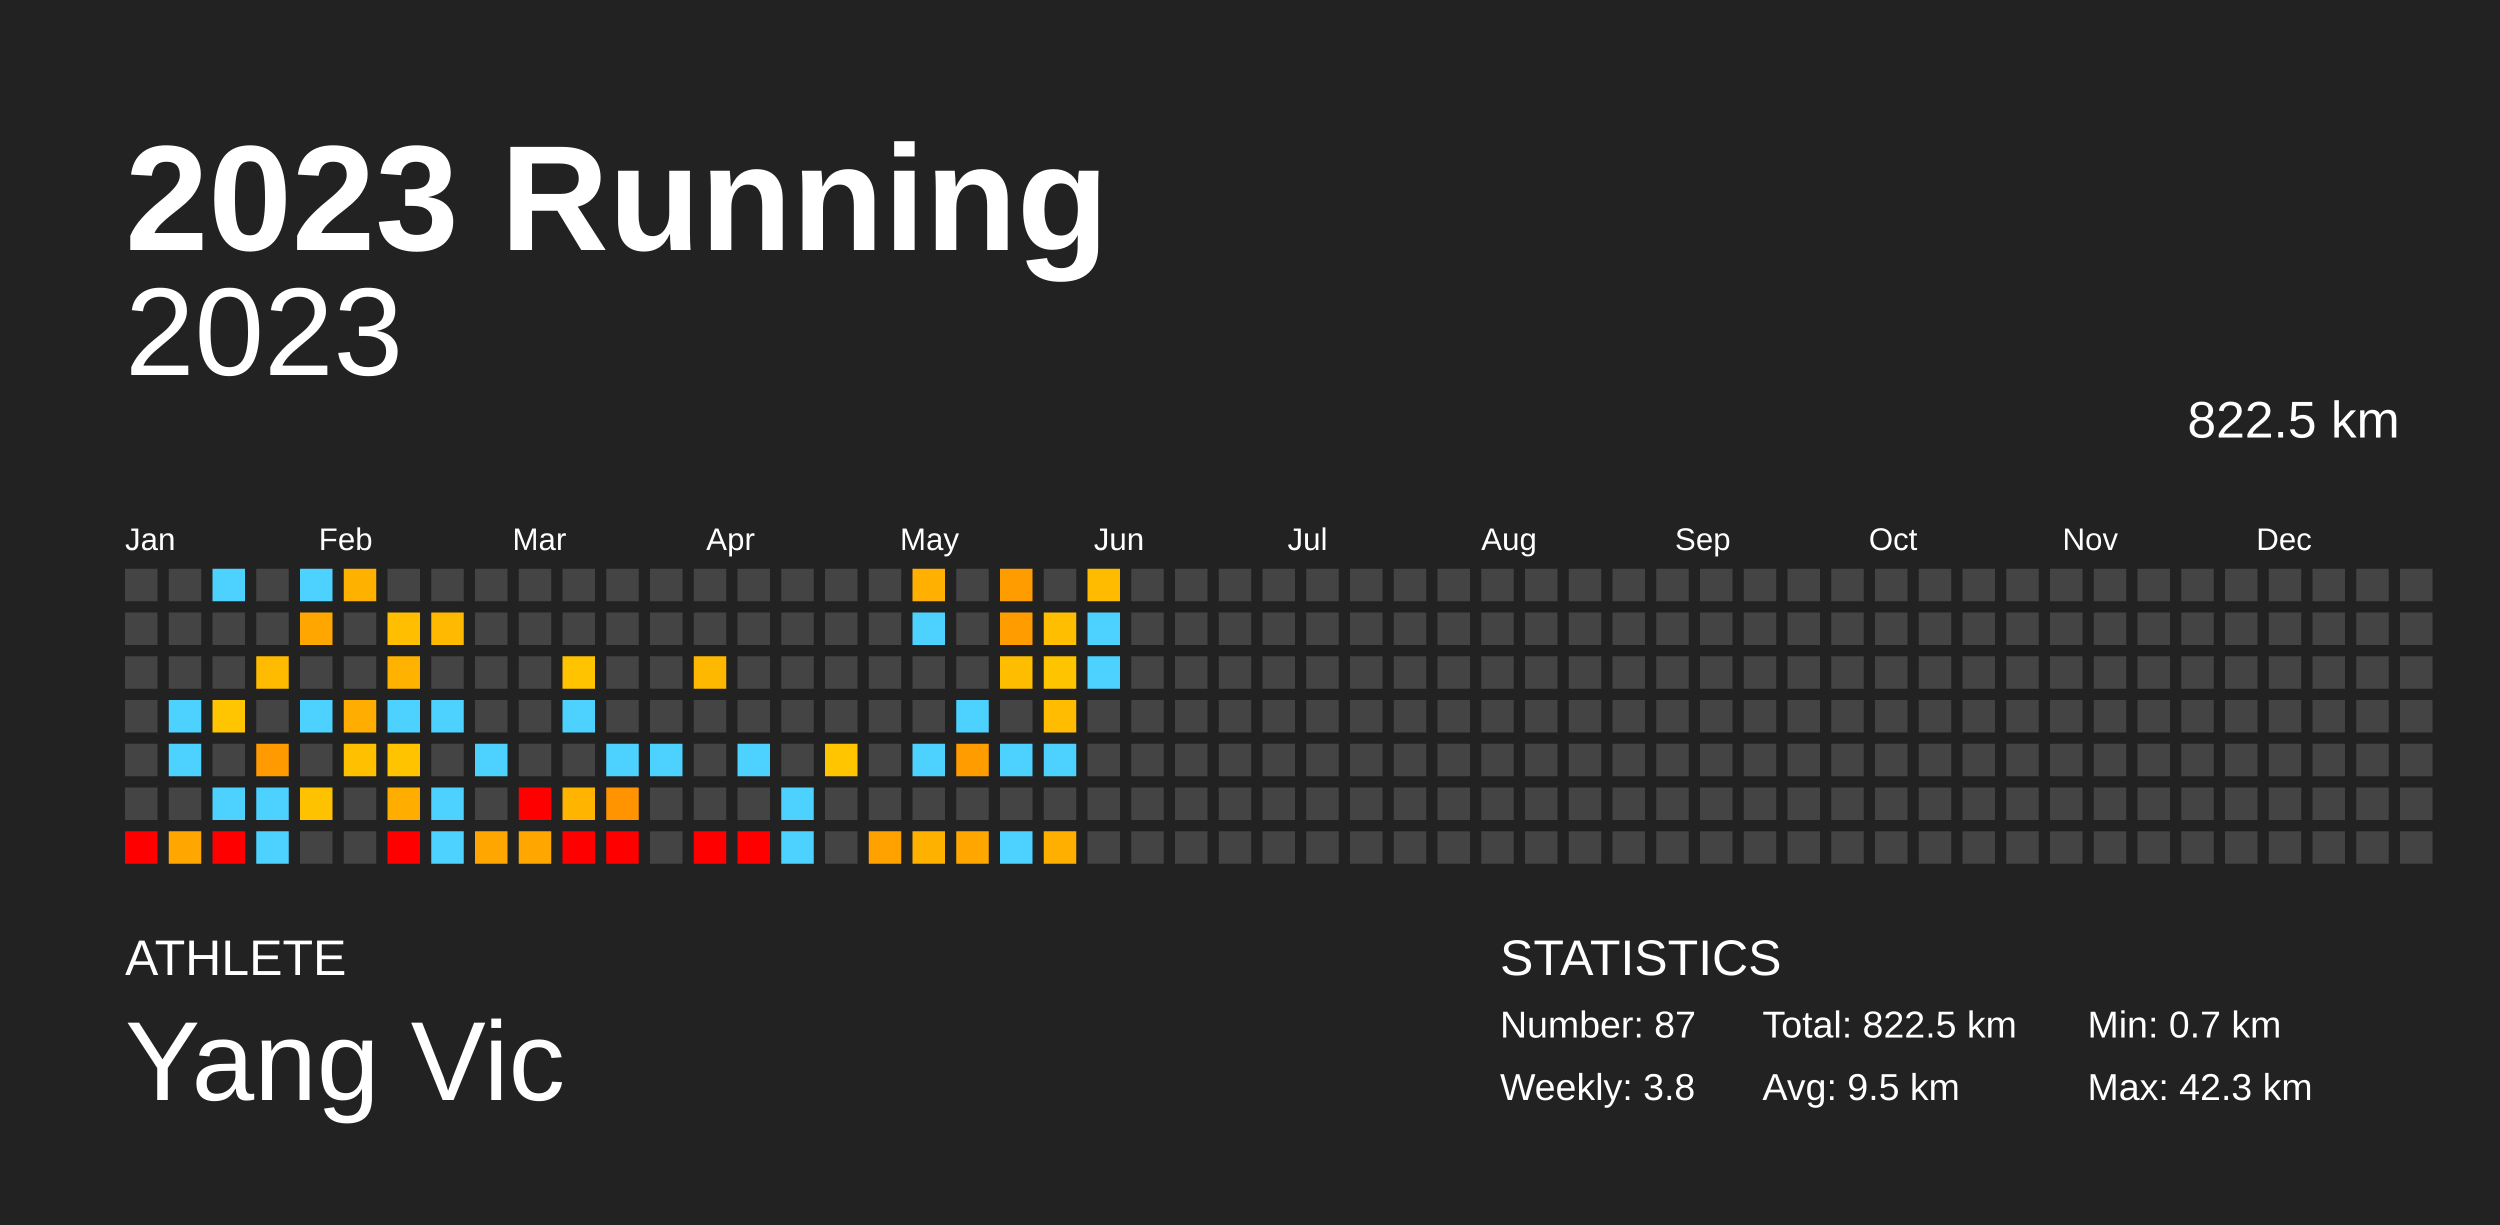
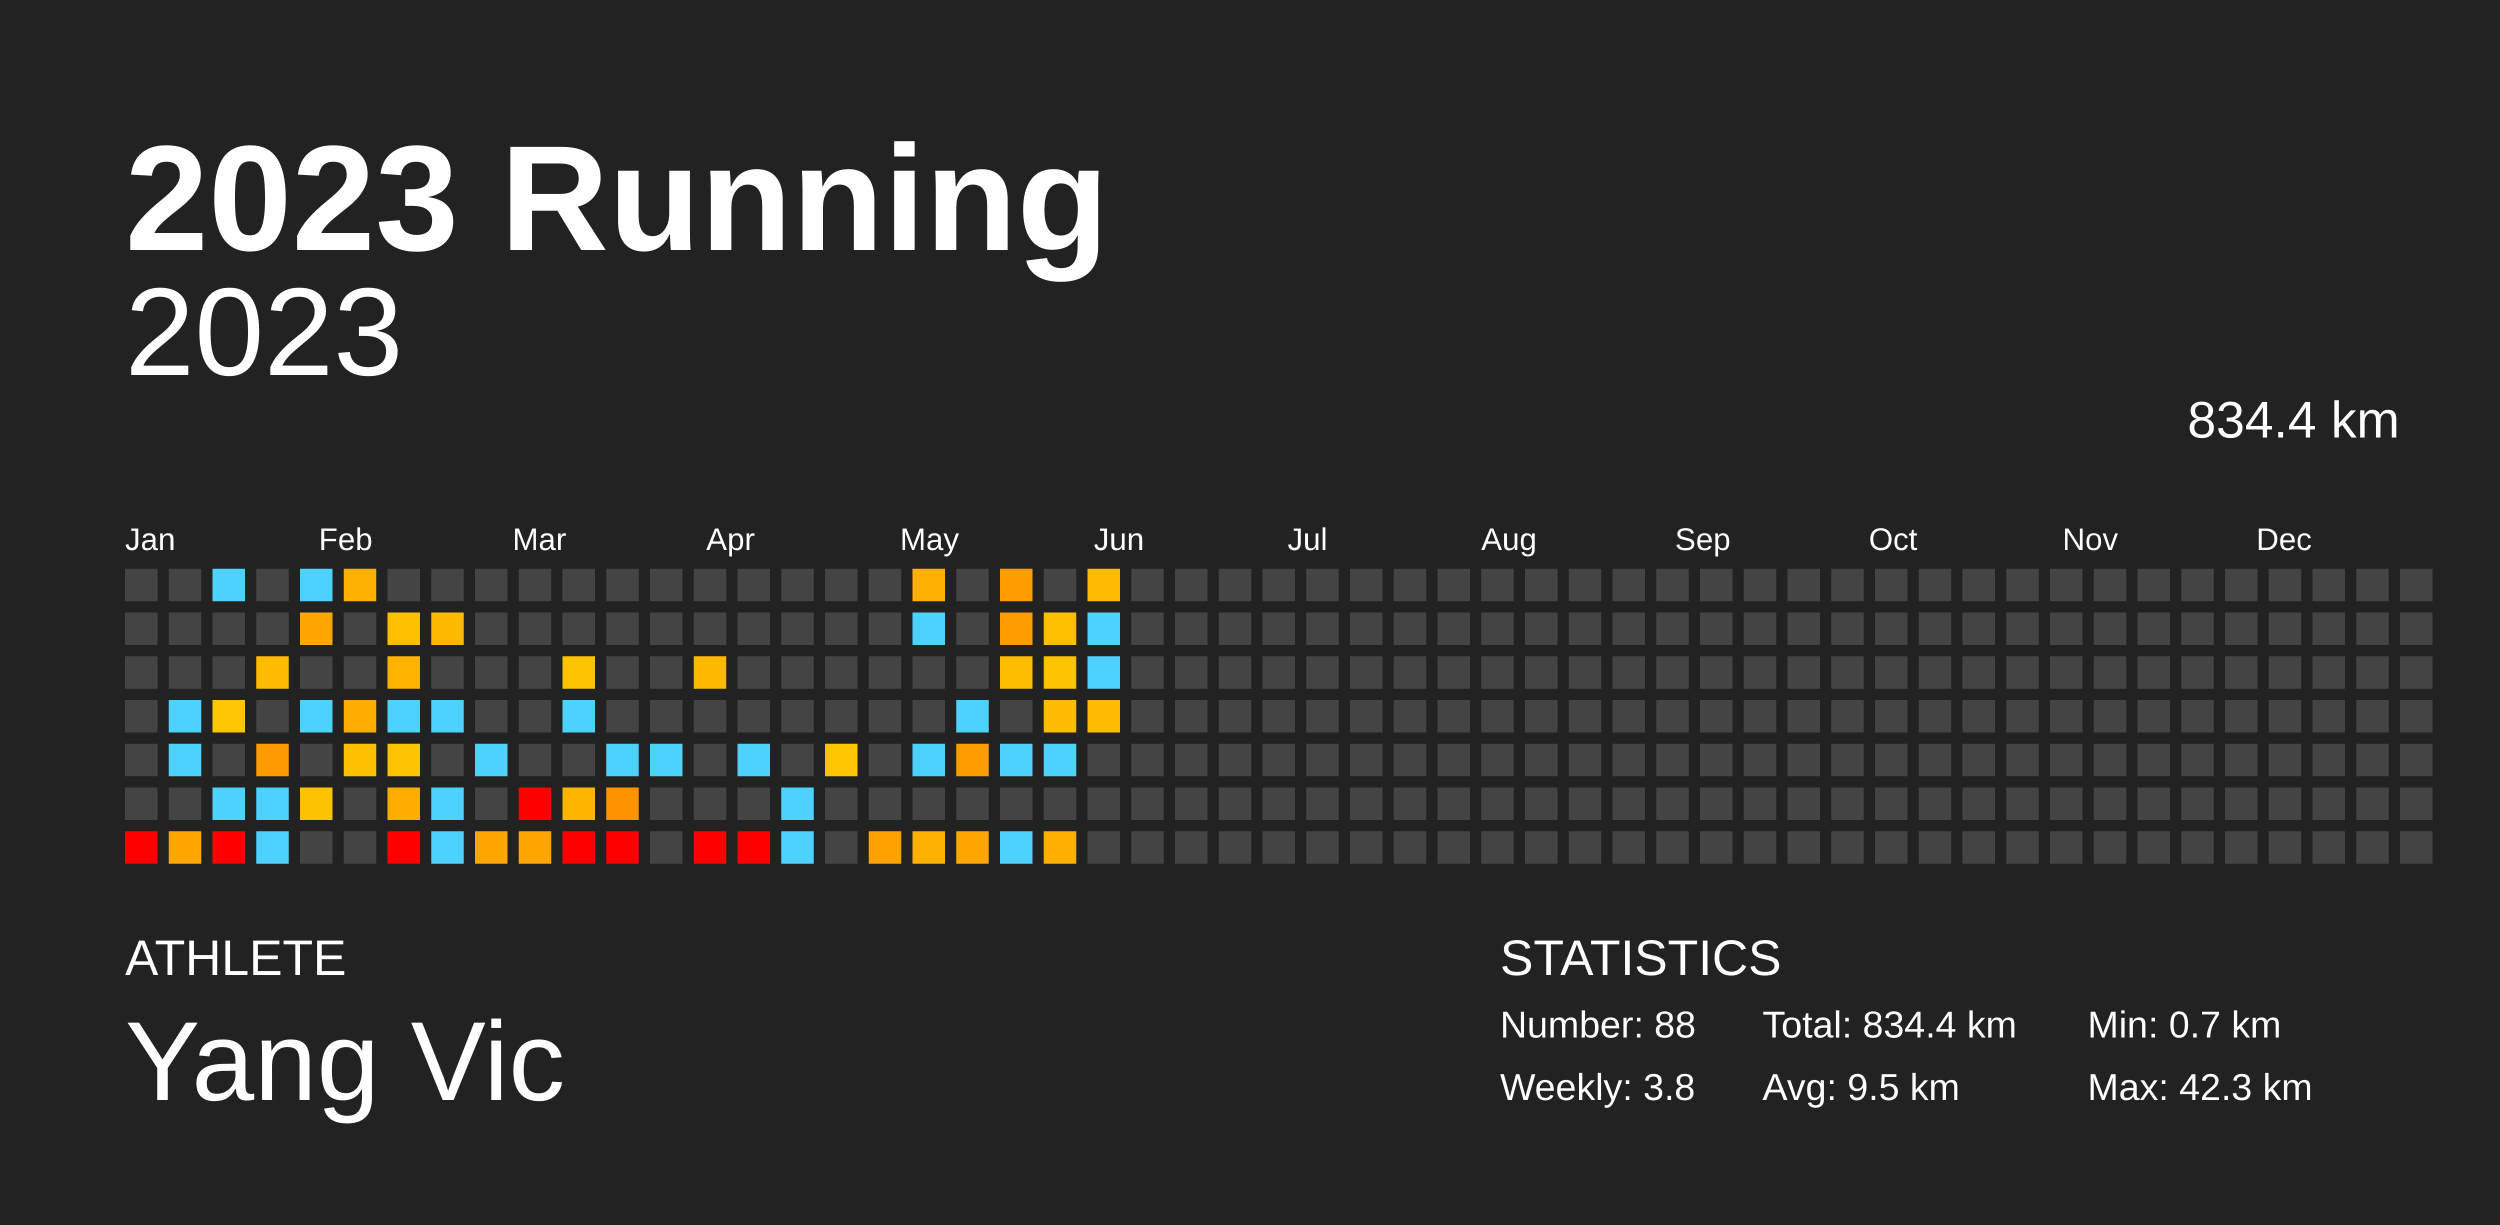
<svg xmlns="http://www.w3.org/2000/svg" baseProfile="full" height="98mm" version="1.1" viewBox="0,0,200,98" width="200mm">
  <defs />
  <rect fill="#222222" height="98" width="200" x="0" y="0" />
  <text fill="#FFFFFF" style="font-size:12px; font-family:Arial; font-weight:bold;" x="10" y="20">2023 Running</text>
  <text fill="#FFFFFF" style="font-size:4px; font-family:Arial" x="10" y="78">ATHLETE</text>
  <text fill="#FFFFFF" style="font-size:9px; font-family:Arial" x="10" y="88">Yang Vic</text>
  <text fill="#FFFFFF" style="font-size:4px; font-family:Arial" x="120" y="78">STATISTICS</text>
-   <text fill="#FFFFFF" style="font-size:3px; font-family:Arial" x="120" y="83">Number: 87</text>
+   <text fill="#FFFFFF" style="font-size:3px; font-family:Arial" x="120" y="83">Number: 88</text>
  <text fill="#FFFFFF" style="font-size:3px; font-family:Arial" x="120" y="88">Weekly: 3.8</text>
-   <text fill="#FFFFFF" style="font-size:3px; font-family:Arial" x="141" y="83">Total: 822.5 km</text>
+   <text fill="#FFFFFF" style="font-size:3px; font-family:Arial" x="141" y="83">Total: 834.4 km</text>
  <text fill="#FFFFFF" style="font-size:3px; font-family:Arial" x="141" y="88">Avg: 9.5 km</text>
  <text fill="#FFFFFF" style="font-size:3px; font-family:Arial" x="167" y="83">Min: 0.7 km</text>
  <text fill="#FFFFFF" style="font-size:3px; font-family:Arial" x="167" y="88">Max: 42.3 km</text>
  <text alignment-baseline="hanging" fill="#FFFFFF" style="font-size:10.0px; font-family:Arial;" x="10" y="30">2023</text>
-   <text alignment-baseline="hanging" fill="#FFFFFF" style="font-size:4.125px; font-family:Arial;" x="175" y="35">822.5 km</text>
+   <text alignment-baseline="hanging" fill="#FFFFFF" style="font-size:4.125px; font-family:Arial;" x="175" y="35">834.4 km</text>
  <text fill="#FFFFFF" style="font-size:2.5px; font-family:Arial" x="10.0" y="44">Jan</text>
  <text fill="#FFFFFF" style="font-size:2.5px; font-family:Arial" x="25.5" y="44">Feb</text>
  <text fill="#FFFFFF" style="font-size:2.5px; font-family:Arial" x="41.0" y="44">Mar</text>
  <text fill="#FFFFFF" style="font-size:2.5px; font-family:Arial" x="56.5" y="44">Apr</text>
  <text fill="#FFFFFF" style="font-size:2.5px; font-family:Arial" x="72.0" y="44">May</text>
  <text fill="#FFFFFF" style="font-size:2.5px; font-family:Arial" x="87.5" y="44">Jun</text>
  <text fill="#FFFFFF" style="font-size:2.5px; font-family:Arial" x="103.0" y="44">Jul</text>
  <text fill="#FFFFFF" style="font-size:2.5px; font-family:Arial" x="118.5" y="44">Aug</text>
  <text fill="#FFFFFF" style="font-size:2.5px; font-family:Arial" x="134.0" y="44">Sep</text>
  <text fill="#FFFFFF" style="font-size:2.5px; font-family:Arial" x="149.5" y="44">Oct</text>
  <text fill="#FFFFFF" style="font-size:2.5px; font-family:Arial" x="165.0" y="44">Nov</text>
  <text fill="#FFFFFF" style="font-size:2.5px; font-family:Arial" x="180.5" y="44">Dec</text>
  <rect fill="#444444" height="2.6" width="2.6" x="10.0" y="45.5" />
  <rect fill="#444444" height="2.6" width="2.6" x="10.0" y="49.0" />
  <rect fill="#444444" height="2.6" width="2.6" x="10.0" y="52.5" />
  <rect fill="#444444" height="2.6" width="2.6" x="10.0" y="56.0" />
  <rect fill="#444444" height="2.6" width="2.6" x="10.0" y="59.5" />
  <rect fill="#444444" height="2.6" width="2.6" x="10.0" y="63.0" />
  <rect fill="red" height="2.6" width="2.6" x="10.0" y="66.5" />
  <rect fill="#444444" height="2.6" width="2.6" x="13.5" y="45.5" />
  <rect fill="#444444" height="2.6" width="2.6" x="13.5" y="49.0" />
  <rect fill="#444444" height="2.6" width="2.6" x="13.5" y="52.5" />
  <rect fill="#4dd2ff" height="2.6" width="2.6" x="13.5" y="56.0" />
  <rect fill="#4dd2ff" height="2.6" width="2.6" x="13.5" y="59.5" />
  <rect fill="#444444" height="2.6" width="2.6" x="13.5" y="63.0" />
  <rect fill="#ffa600" height="2.6" width="2.6" x="13.5" y="66.5" />
  <rect fill="#4dd2ff" height="2.6" width="2.6" x="17.0" y="45.5" />
  <rect fill="#444444" height="2.6" width="2.6" x="17.0" y="49.0" />
  <rect fill="#444444" height="2.6" width="2.6" x="17.0" y="52.5" />
  <rect fill="#ffc500" height="2.6" width="2.6" x="17.0" y="56.0" />
  <rect fill="#444444" height="2.6" width="2.6" x="17.0" y="59.5" />
  <rect fill="#4dd2ff" height="2.6" width="2.6" x="17.0" y="63.0" />
  <rect fill="red" height="2.6" width="2.6" x="17.0" y="66.5" />
  <rect fill="#444444" height="2.6" width="2.6" x="20.5" y="45.5" />
  <rect fill="#444444" height="2.6" width="2.6" x="20.5" y="49.0" />
  <rect fill="#ffbb00" height="2.6" width="2.6" x="20.5" y="52.5" />
  <rect fill="#444444" height="2.6" width="2.6" x="20.5" y="56.0" />
  <rect fill="#ff9a00" height="2.6" width="2.6" x="20.5" y="59.5" />
  <rect fill="#4dd2ff" height="2.6" width="2.6" x="20.5" y="63.0" />
  <rect fill="#4dd2ff" height="2.6" width="2.6" x="20.5" y="66.5" />
  <rect fill="#4dd2ff" height="2.6" width="2.6" x="24.0" y="45.5" />
  <rect fill="#ffa600" height="2.6" width="2.6" x="24.0" y="49.0" />
  <rect fill="#444444" height="2.6" width="2.6" x="24.0" y="52.5" />
  <rect fill="#4dd2ff" height="2.6" width="2.6" x="24.0" y="56.0" />
  <rect fill="#444444" height="2.6" width="2.6" x="24.0" y="59.5" />
  <rect fill="#ffc200" height="2.6" width="2.6" x="24.0" y="63.0" />
  <rect fill="#444444" height="2.6" width="2.6" x="24.0" y="66.5" />
  <rect fill="#ffb100" height="2.6" width="2.6" x="27.5" y="45.5" />
  <rect fill="#444444" height="2.6" width="2.6" x="27.5" y="49.0" />
  <rect fill="#444444" height="2.6" width="2.6" x="27.5" y="52.5" />
  <rect fill="#ffad00" height="2.6" width="2.6" x="27.5" y="56.0" />
  <rect fill="#ffc000" height="2.6" width="2.6" x="27.5" y="59.5" />
  <rect fill="#444444" height="2.6" width="2.6" x="27.5" y="63.0" />
  <rect fill="#444444" height="2.6" width="2.6" x="27.5" y="66.5" />
  <rect fill="#444444" height="2.6" width="2.6" x="31.0" y="45.5" />
  <rect fill="#ffbe00" height="2.6" width="2.6" x="31.0" y="49.0" />
  <rect fill="#ffb200" height="2.6" width="2.6" x="31.0" y="52.5" />
  <rect fill="#4dd2ff" height="2.6" width="2.6" x="31.0" y="56.0" />
  <rect fill="#ffc300" height="2.6" width="2.6" x="31.0" y="59.5" />
  <rect fill="#ffae00" height="2.6" width="2.6" x="31.0" y="63.0" />
  <rect fill="red" height="2.6" width="2.6" x="31.0" y="66.5" />
  <rect fill="#444444" height="2.6" width="2.6" x="34.5" y="45.5" />
  <rect fill="#ffb900" height="2.6" width="2.6" x="34.5" y="49.0" />
  <rect fill="#444444" height="2.6" width="2.6" x="34.5" y="52.5" />
  <rect fill="#4dd2ff" height="2.6" width="2.6" x="34.5" y="56.0" />
  <rect fill="#444444" height="2.6" width="2.6" x="34.5" y="59.5" />
  <rect fill="#4dd2ff" height="2.6" width="2.6" x="34.5" y="63.0" />
  <rect fill="#4dd2ff" height="2.6" width="2.6" x="34.5" y="66.5" />
  <rect fill="#444444" height="2.6" width="2.6" x="38.0" y="45.5" />
  <rect fill="#444444" height="2.6" width="2.6" x="38.0" y="49.0" />
  <rect fill="#444444" height="2.6" width="2.6" x="38.0" y="52.5" />
  <rect fill="#444444" height="2.6" width="2.6" x="38.0" y="56.0" />
  <rect fill="#4dd2ff" height="2.6" width="2.6" x="38.0" y="59.5" />
  <rect fill="#444444" height="2.6" width="2.6" x="38.0" y="63.0" />
  <rect fill="#ffa700" height="2.6" width="2.6" x="38.0" y="66.5" />
  <rect fill="#444444" height="2.6" width="2.6" x="41.5" y="45.5" />
  <rect fill="#444444" height="2.6" width="2.6" x="41.5" y="49.0" />
  <rect fill="#444444" height="2.6" width="2.6" x="41.5" y="52.5" />
  <rect fill="#444444" height="2.6" width="2.6" x="41.5" y="56.0" />
  <rect fill="#444444" height="2.6" width="2.6" x="41.5" y="59.5" />
  <rect fill="red" height="2.6" width="2.6" x="41.5" y="63.0" />
  <rect fill="#ffa700" height="2.6" width="2.6" x="41.5" y="66.5" />
  <rect fill="#444444" height="2.6" width="2.6" x="45.0" y="45.5" />
  <rect fill="#444444" height="2.6" width="2.6" x="45.0" y="49.0" />
  <rect fill="#ffc300" height="2.6" width="2.6" x="45.0" y="52.5" />
  <rect fill="#4dd2ff" height="2.6" width="2.6" x="45.0" y="56.0" />
  <rect fill="#444444" height="2.6" width="2.6" x="45.0" y="59.5" />
  <rect fill="#ffb400" height="2.6" width="2.6" x="45.0" y="63.0" />
  <rect fill="red" height="2.6" width="2.6" x="45.0" y="66.5" />
  <rect fill="#444444" height="2.6" width="2.6" x="48.5" y="45.5" />
  <rect fill="#444444" height="2.6" width="2.6" x="48.5" y="49.0" />
  <rect fill="#444444" height="2.6" width="2.6" x="48.5" y="52.5" />
  <rect fill="#444444" height="2.6" width="2.6" x="48.5" y="56.0" />
  <rect fill="#4dd2ff" height="2.6" width="2.6" x="48.5" y="59.5" />
  <rect fill="#ff9300" height="2.6" width="2.6" x="48.5" y="63.0" />
  <rect fill="red" height="2.6" width="2.6" x="48.5" y="66.5" />
  <rect fill="#444444" height="2.6" width="2.6" x="52.0" y="45.5" />
  <rect fill="#444444" height="2.6" width="2.6" x="52.0" y="49.0" />
  <rect fill="#444444" height="2.6" width="2.6" x="52.0" y="52.5" />
  <rect fill="#444444" height="2.6" width="2.6" x="52.0" y="56.0" />
  <rect fill="#4dd2ff" height="2.6" width="2.6" x="52.0" y="59.5" />
  <rect fill="#444444" height="2.6" width="2.6" x="52.0" y="63.0" />
  <rect fill="#444444" height="2.6" width="2.6" x="52.0" y="66.5" />
  <rect fill="#444444" height="2.6" width="2.6" x="55.5" y="45.5" />
  <rect fill="#444444" height="2.6" width="2.6" x="55.5" y="49.0" />
  <rect fill="#ffb800" height="2.6" width="2.6" x="55.5" y="52.5" />
  <rect fill="#444444" height="2.6" width="2.6" x="55.5" y="56.0" />
  <rect fill="#444444" height="2.6" width="2.6" x="55.5" y="59.5" />
  <rect fill="#444444" height="2.6" width="2.6" x="55.5" y="63.0" />
  <rect fill="red" height="2.6" width="2.6" x="55.5" y="66.5" />
  <rect fill="#444444" height="2.6" width="2.6" x="59.0" y="45.5" />
  <rect fill="#444444" height="2.6" width="2.6" x="59.0" y="49.0" />
  <rect fill="#444444" height="2.6" width="2.6" x="59.0" y="52.5" />
  <rect fill="#444444" height="2.6" width="2.6" x="59.0" y="56.0" />
  <rect fill="#4dd2ff" height="2.6" width="2.6" x="59.0" y="59.5" />
  <rect fill="#444444" height="2.6" width="2.6" x="59.0" y="63.0" />
  <rect fill="red" height="2.6" width="2.6" x="59.0" y="66.5" />
  <rect fill="#444444" height="2.6" width="2.6" x="62.5" y="45.5" />
  <rect fill="#444444" height="2.6" width="2.6" x="62.5" y="49.0" />
  <rect fill="#444444" height="2.6" width="2.6" x="62.5" y="52.5" />
  <rect fill="#444444" height="2.6" width="2.6" x="62.5" y="56.0" />
  <rect fill="#444444" height="2.6" width="2.6" x="62.5" y="59.5" />
  <rect fill="#4dd2ff" height="2.6" width="2.6" x="62.5" y="63.0" />
  <rect fill="#4dd2ff" height="2.6" width="2.6" x="62.5" y="66.5" />
  <rect fill="#444444" height="2.6" width="2.6" x="66.0" y="45.5" />
  <rect fill="#444444" height="2.6" width="2.6" x="66.0" y="49.0" />
  <rect fill="#444444" height="2.6" width="2.6" x="66.0" y="52.5" />
  <rect fill="#444444" height="2.6" width="2.6" x="66.0" y="56.0" />
  <rect fill="#ffc600" height="2.6" width="2.6" x="66.0" y="59.5" />
  <rect fill="#444444" height="2.6" width="2.6" x="66.0" y="63.0" />
  <rect fill="#444444" height="2.6" width="2.6" x="66.0" y="66.5" />
  <rect fill="#444444" height="2.6" width="2.6" x="69.5" y="45.5" />
  <rect fill="#444444" height="2.6" width="2.6" x="69.5" y="49.0" />
  <rect fill="#444444" height="2.6" width="2.6" x="69.5" y="52.5" />
  <rect fill="#444444" height="2.6" width="2.6" x="69.5" y="56.0" />
  <rect fill="#444444" height="2.6" width="2.6" x="69.5" y="59.5" />
  <rect fill="#444444" height="2.6" width="2.6" x="69.5" y="63.0" />
  <rect fill="#ffa200" height="2.6" width="2.6" x="69.5" y="66.5" />
  <rect fill="#ffb000" height="2.6" width="2.6" x="73.0" y="45.5" />
  <rect fill="#4dd2ff" height="2.6" width="2.6" x="73.0" y="49.0" />
  <rect fill="#444444" height="2.6" width="2.6" x="73.0" y="52.5" />
  <rect fill="#444444" height="2.6" width="2.6" x="73.0" y="56.0" />
  <rect fill="#4dd2ff" height="2.6" width="2.6" x="73.0" y="59.5" />
  <rect fill="#444444" height="2.6" width="2.6" x="73.0" y="63.0" />
  <rect fill="#ffb100" height="2.6" width="2.6" x="73.0" y="66.5" />
  <rect fill="#444444" height="2.6" width="2.6" x="76.5" y="45.5" />
  <rect fill="#444444" height="2.6" width="2.6" x="76.5" y="49.0" />
  <rect fill="#444444" height="2.6" width="2.6" x="76.5" y="52.5" />
  <rect fill="#4dd2ff" height="2.6" width="2.6" x="76.5" y="56.0" />
  <rect fill="#ff9d00" height="2.6" width="2.6" x="76.5" y="59.5" />
  <rect fill="#444444" height="2.6" width="2.6" x="76.5" y="63.0" />
  <rect fill="#ffa600" height="2.6" width="2.6" x="76.5" y="66.5" />
  <rect fill="#ff9d00" height="2.6" width="2.6" x="80.0" y="45.5" />
  <rect fill="#ff9d00" height="2.6" width="2.6" x="80.0" y="49.0" />
  <rect fill="#ffbd00" height="2.6" width="2.6" x="80.0" y="52.5" />
  <rect fill="#444444" height="2.6" width="2.6" x="80.0" y="56.0" />
  <rect fill="#4dd2ff" height="2.6" width="2.6" x="80.0" y="59.5" />
  <rect fill="#444444" height="2.6" width="2.6" x="80.0" y="63.0" />
  <rect fill="#4dd2ff" height="2.6" width="2.6" x="80.0" y="66.5" />
  <rect fill="#444444" height="2.6" width="2.6" x="83.5" y="45.5" />
  <rect fill="#ffbf00" height="2.6" width="2.6" x="83.5" y="49.0" />
  <rect fill="#ffc400" height="2.6" width="2.6" x="83.5" y="52.5" />
  <rect fill="#ffbc00" height="2.6" width="2.6" x="83.5" y="56.0" />
  <rect fill="#4dd2ff" height="2.6" width="2.6" x="83.5" y="59.5" />
  <rect fill="#444444" height="2.6" width="2.6" x="83.5" y="63.0" />
  <rect fill="#ffaf00" height="2.6" width="2.6" x="83.5" y="66.5" />
  <rect fill="#ffbb00" height="2.6" width="2.6" x="87.0" y="45.5" />
  <rect fill="#4dd2ff" height="2.6" width="2.6" x="87.0" y="49.0" />
  <rect fill="#4dd2ff" height="2.6" width="2.6" x="87.0" y="52.5" />
-   <rect fill="#444444" height="2.6" width="2.6" x="87.0" y="56.0" />
+   <rect fill="#ffbb00" height="2.6" width="2.6" x="87.0" y="56.0" />
  <rect fill="#444444" height="2.6" width="2.6" x="87.0" y="59.5" />
  <rect fill="#444444" height="2.6" width="2.6" x="87.0" y="63.0" />
  <rect fill="#444444" height="2.6" width="2.6" x="87.0" y="66.5" />
  <rect fill="#444444" height="2.6" width="2.6" x="90.5" y="45.5" />
  <rect fill="#444444" height="2.6" width="2.6" x="90.5" y="49.0" />
  <rect fill="#444444" height="2.6" width="2.6" x="90.5" y="52.5" />
  <rect fill="#444444" height="2.6" width="2.6" x="90.5" y="56.0" />
  <rect fill="#444444" height="2.6" width="2.6" x="90.5" y="59.5" />
  <rect fill="#444444" height="2.6" width="2.6" x="90.5" y="63.0" />
  <rect fill="#444444" height="2.6" width="2.6" x="90.5" y="66.5" />
  <rect fill="#444444" height="2.6" width="2.6" x="94.0" y="45.5" />
  <rect fill="#444444" height="2.6" width="2.6" x="94.0" y="49.0" />
  <rect fill="#444444" height="2.6" width="2.6" x="94.0" y="52.5" />
  <rect fill="#444444" height="2.6" width="2.6" x="94.0" y="56.0" />
  <rect fill="#444444" height="2.6" width="2.6" x="94.0" y="59.5" />
  <rect fill="#444444" height="2.6" width="2.6" x="94.0" y="63.0" />
  <rect fill="#444444" height="2.6" width="2.6" x="94.0" y="66.5" />
  <rect fill="#444444" height="2.6" width="2.6" x="97.5" y="45.5" />
  <rect fill="#444444" height="2.6" width="2.6" x="97.5" y="49.0" />
  <rect fill="#444444" height="2.6" width="2.6" x="97.5" y="52.5" />
  <rect fill="#444444" height="2.6" width="2.6" x="97.5" y="56.0" />
  <rect fill="#444444" height="2.6" width="2.6" x="97.5" y="59.5" />
  <rect fill="#444444" height="2.6" width="2.6" x="97.5" y="63.0" />
  <rect fill="#444444" height="2.6" width="2.6" x="97.5" y="66.5" />
  <rect fill="#444444" height="2.6" width="2.6" x="101.0" y="45.5" />
  <rect fill="#444444" height="2.6" width="2.6" x="101.0" y="49.0" />
  <rect fill="#444444" height="2.6" width="2.6" x="101.0" y="52.5" />
  <rect fill="#444444" height="2.6" width="2.6" x="101.0" y="56.0" />
  <rect fill="#444444" height="2.6" width="2.6" x="101.0" y="59.5" />
  <rect fill="#444444" height="2.6" width="2.6" x="101.0" y="63.0" />
  <rect fill="#444444" height="2.6" width="2.6" x="101.0" y="66.5" />
  <rect fill="#444444" height="2.6" width="2.6" x="104.5" y="45.5" />
  <rect fill="#444444" height="2.6" width="2.6" x="104.5" y="49.0" />
  <rect fill="#444444" height="2.6" width="2.6" x="104.5" y="52.5" />
  <rect fill="#444444" height="2.6" width="2.6" x="104.5" y="56.0" />
  <rect fill="#444444" height="2.6" width="2.6" x="104.5" y="59.5" />
  <rect fill="#444444" height="2.6" width="2.6" x="104.5" y="63.0" />
  <rect fill="#444444" height="2.6" width="2.6" x="104.5" y="66.5" />
  <rect fill="#444444" height="2.6" width="2.6" x="108.0" y="45.5" />
  <rect fill="#444444" height="2.6" width="2.6" x="108.0" y="49.0" />
  <rect fill="#444444" height="2.6" width="2.6" x="108.0" y="52.5" />
  <rect fill="#444444" height="2.6" width="2.6" x="108.0" y="56.0" />
  <rect fill="#444444" height="2.6" width="2.6" x="108.0" y="59.5" />
  <rect fill="#444444" height="2.6" width="2.6" x="108.0" y="63.0" />
  <rect fill="#444444" height="2.6" width="2.6" x="108.0" y="66.5" />
  <rect fill="#444444" height="2.6" width="2.6" x="111.5" y="45.5" />
  <rect fill="#444444" height="2.6" width="2.6" x="111.5" y="49.0" />
  <rect fill="#444444" height="2.6" width="2.6" x="111.5" y="52.5" />
  <rect fill="#444444" height="2.6" width="2.6" x="111.5" y="56.0" />
  <rect fill="#444444" height="2.6" width="2.6" x="111.5" y="59.5" />
  <rect fill="#444444" height="2.6" width="2.6" x="111.5" y="63.0" />
  <rect fill="#444444" height="2.6" width="2.6" x="111.5" y="66.5" />
  <rect fill="#444444" height="2.6" width="2.6" x="115.0" y="45.5" />
  <rect fill="#444444" height="2.6" width="2.6" x="115.0" y="49.0" />
  <rect fill="#444444" height="2.6" width="2.6" x="115.0" y="52.5" />
  <rect fill="#444444" height="2.6" width="2.6" x="115.0" y="56.0" />
  <rect fill="#444444" height="2.6" width="2.6" x="115.0" y="59.5" />
  <rect fill="#444444" height="2.6" width="2.6" x="115.0" y="63.0" />
  <rect fill="#444444" height="2.6" width="2.6" x="115.0" y="66.5" />
  <rect fill="#444444" height="2.6" width="2.6" x="118.5" y="45.5" />
  <rect fill="#444444" height="2.6" width="2.6" x="118.5" y="49.0" />
  <rect fill="#444444" height="2.6" width="2.6" x="118.5" y="52.5" />
  <rect fill="#444444" height="2.6" width="2.6" x="118.5" y="56.0" />
  <rect fill="#444444" height="2.6" width="2.6" x="118.5" y="59.5" />
  <rect fill="#444444" height="2.6" width="2.6" x="118.5" y="63.0" />
  <rect fill="#444444" height="2.6" width="2.6" x="118.5" y="66.5" />
  <rect fill="#444444" height="2.6" width="2.6" x="122.0" y="45.5" />
  <rect fill="#444444" height="2.6" width="2.6" x="122.0" y="49.0" />
  <rect fill="#444444" height="2.6" width="2.6" x="122.0" y="52.5" />
  <rect fill="#444444" height="2.6" width="2.6" x="122.0" y="56.0" />
  <rect fill="#444444" height="2.6" width="2.6" x="122.0" y="59.5" />
  <rect fill="#444444" height="2.6" width="2.6" x="122.0" y="63.0" />
  <rect fill="#444444" height="2.6" width="2.6" x="122.0" y="66.5" />
  <rect fill="#444444" height="2.6" width="2.6" x="125.5" y="45.5" />
  <rect fill="#444444" height="2.6" width="2.6" x="125.5" y="49.0" />
  <rect fill="#444444" height="2.6" width="2.6" x="125.5" y="52.5" />
  <rect fill="#444444" height="2.6" width="2.6" x="125.5" y="56.0" />
  <rect fill="#444444" height="2.6" width="2.6" x="125.5" y="59.5" />
  <rect fill="#444444" height="2.6" width="2.6" x="125.5" y="63.0" />
  <rect fill="#444444" height="2.6" width="2.6" x="125.5" y="66.5" />
  <rect fill="#444444" height="2.6" width="2.6" x="129.0" y="45.5" />
  <rect fill="#444444" height="2.6" width="2.6" x="129.0" y="49.0" />
  <rect fill="#444444" height="2.6" width="2.6" x="129.0" y="52.5" />
  <rect fill="#444444" height="2.6" width="2.6" x="129.0" y="56.0" />
  <rect fill="#444444" height="2.6" width="2.6" x="129.0" y="59.5" />
  <rect fill="#444444" height="2.6" width="2.6" x="129.0" y="63.0" />
  <rect fill="#444444" height="2.6" width="2.6" x="129.0" y="66.5" />
  <rect fill="#444444" height="2.6" width="2.6" x="132.5" y="45.5" />
  <rect fill="#444444" height="2.6" width="2.6" x="132.5" y="49.0" />
  <rect fill="#444444" height="2.6" width="2.6" x="132.5" y="52.5" />
  <rect fill="#444444" height="2.6" width="2.6" x="132.5" y="56.0" />
  <rect fill="#444444" height="2.6" width="2.6" x="132.5" y="59.5" />
  <rect fill="#444444" height="2.6" width="2.6" x="132.5" y="63.0" />
  <rect fill="#444444" height="2.6" width="2.6" x="132.5" y="66.5" />
  <rect fill="#444444" height="2.6" width="2.6" x="136.0" y="45.5" />
  <rect fill="#444444" height="2.6" width="2.6" x="136.0" y="49.0" />
  <rect fill="#444444" height="2.6" width="2.6" x="136.0" y="52.5" />
  <rect fill="#444444" height="2.6" width="2.6" x="136.0" y="56.0" />
  <rect fill="#444444" height="2.6" width="2.6" x="136.0" y="59.5" />
  <rect fill="#444444" height="2.6" width="2.6" x="136.0" y="63.0" />
  <rect fill="#444444" height="2.6" width="2.6" x="136.0" y="66.5" />
  <rect fill="#444444" height="2.6" width="2.6" x="139.5" y="45.5" />
  <rect fill="#444444" height="2.6" width="2.6" x="139.5" y="49.0" />
  <rect fill="#444444" height="2.6" width="2.6" x="139.5" y="52.5" />
  <rect fill="#444444" height="2.6" width="2.6" x="139.5" y="56.0" />
  <rect fill="#444444" height="2.6" width="2.6" x="139.5" y="59.5" />
  <rect fill="#444444" height="2.6" width="2.6" x="139.5" y="63.0" />
  <rect fill="#444444" height="2.6" width="2.6" x="139.5" y="66.5" />
  <rect fill="#444444" height="2.6" width="2.6" x="143.0" y="45.5" />
  <rect fill="#444444" height="2.6" width="2.6" x="143.0" y="49.0" />
  <rect fill="#444444" height="2.6" width="2.6" x="143.0" y="52.5" />
  <rect fill="#444444" height="2.6" width="2.6" x="143.0" y="56.0" />
  <rect fill="#444444" height="2.6" width="2.6" x="143.0" y="59.5" />
  <rect fill="#444444" height="2.6" width="2.6" x="143.0" y="63.0" />
  <rect fill="#444444" height="2.6" width="2.6" x="143.0" y="66.5" />
  <rect fill="#444444" height="2.6" width="2.6" x="146.5" y="45.5" />
  <rect fill="#444444" height="2.6" width="2.6" x="146.5" y="49.0" />
  <rect fill="#444444" height="2.6" width="2.6" x="146.5" y="52.5" />
  <rect fill="#444444" height="2.6" width="2.6" x="146.5" y="56.0" />
  <rect fill="#444444" height="2.6" width="2.6" x="146.5" y="59.5" />
  <rect fill="#444444" height="2.6" width="2.6" x="146.5" y="63.0" />
  <rect fill="#444444" height="2.6" width="2.6" x="146.5" y="66.5" />
  <rect fill="#444444" height="2.6" width="2.6" x="150.0" y="45.5" />
  <rect fill="#444444" height="2.6" width="2.6" x="150.0" y="49.0" />
  <rect fill="#444444" height="2.6" width="2.6" x="150.0" y="52.5" />
  <rect fill="#444444" height="2.6" width="2.6" x="150.0" y="56.0" />
  <rect fill="#444444" height="2.6" width="2.6" x="150.0" y="59.5" />
  <rect fill="#444444" height="2.6" width="2.6" x="150.0" y="63.0" />
  <rect fill="#444444" height="2.6" width="2.6" x="150.0" y="66.5" />
  <rect fill="#444444" height="2.6" width="2.6" x="153.5" y="45.5" />
  <rect fill="#444444" height="2.6" width="2.6" x="153.5" y="49.0" />
  <rect fill="#444444" height="2.6" width="2.6" x="153.5" y="52.5" />
  <rect fill="#444444" height="2.6" width="2.6" x="153.5" y="56.0" />
  <rect fill="#444444" height="2.6" width="2.6" x="153.5" y="59.5" />
  <rect fill="#444444" height="2.6" width="2.6" x="153.5" y="63.0" />
  <rect fill="#444444" height="2.6" width="2.6" x="153.5" y="66.5" />
  <rect fill="#444444" height="2.6" width="2.6" x="157.0" y="45.5" />
  <rect fill="#444444" height="2.6" width="2.6" x="157.0" y="49.0" />
  <rect fill="#444444" height="2.6" width="2.6" x="157.0" y="52.5" />
  <rect fill="#444444" height="2.6" width="2.6" x="157.0" y="56.0" />
  <rect fill="#444444" height="2.6" width="2.6" x="157.0" y="59.5" />
  <rect fill="#444444" height="2.6" width="2.6" x="157.0" y="63.0" />
  <rect fill="#444444" height="2.6" width="2.6" x="157.0" y="66.5" />
  <rect fill="#444444" height="2.6" width="2.6" x="160.5" y="45.5" />
  <rect fill="#444444" height="2.6" width="2.6" x="160.5" y="49.0" />
  <rect fill="#444444" height="2.6" width="2.6" x="160.5" y="52.5" />
  <rect fill="#444444" height="2.6" width="2.6" x="160.5" y="56.0" />
  <rect fill="#444444" height="2.6" width="2.6" x="160.5" y="59.5" />
  <rect fill="#444444" height="2.6" width="2.6" x="160.5" y="63.0" />
  <rect fill="#444444" height="2.6" width="2.6" x="160.5" y="66.5" />
  <rect fill="#444444" height="2.6" width="2.6" x="164.0" y="45.5" />
  <rect fill="#444444" height="2.6" width="2.6" x="164.0" y="49.0" />
  <rect fill="#444444" height="2.6" width="2.6" x="164.0" y="52.5" />
  <rect fill="#444444" height="2.6" width="2.6" x="164.0" y="56.0" />
  <rect fill="#444444" height="2.6" width="2.6" x="164.0" y="59.5" />
  <rect fill="#444444" height="2.6" width="2.6" x="164.0" y="63.0" />
  <rect fill="#444444" height="2.6" width="2.6" x="164.0" y="66.5" />
  <rect fill="#444444" height="2.6" width="2.6" x="167.5" y="45.5" />
  <rect fill="#444444" height="2.6" width="2.6" x="167.5" y="49.0" />
  <rect fill="#444444" height="2.6" width="2.6" x="167.5" y="52.5" />
  <rect fill="#444444" height="2.6" width="2.6" x="167.5" y="56.0" />
  <rect fill="#444444" height="2.6" width="2.6" x="167.5" y="59.5" />
  <rect fill="#444444" height="2.6" width="2.6" x="167.5" y="63.0" />
  <rect fill="#444444" height="2.6" width="2.6" x="167.5" y="66.5" />
  <rect fill="#444444" height="2.6" width="2.6" x="171.0" y="45.5" />
  <rect fill="#444444" height="2.6" width="2.6" x="171.0" y="49.0" />
  <rect fill="#444444" height="2.6" width="2.6" x="171.0" y="52.5" />
  <rect fill="#444444" height="2.6" width="2.6" x="171.0" y="56.0" />
  <rect fill="#444444" height="2.6" width="2.6" x="171.0" y="59.5" />
  <rect fill="#444444" height="2.6" width="2.6" x="171.0" y="63.0" />
  <rect fill="#444444" height="2.6" width="2.6" x="171.0" y="66.5" />
  <rect fill="#444444" height="2.6" width="2.6" x="174.5" y="45.5" />
  <rect fill="#444444" height="2.6" width="2.6" x="174.5" y="49.0" />
  <rect fill="#444444" height="2.6" width="2.6" x="174.5" y="52.5" />
  <rect fill="#444444" height="2.6" width="2.6" x="174.5" y="56.0" />
  <rect fill="#444444" height="2.6" width="2.6" x="174.5" y="59.5" />
  <rect fill="#444444" height="2.6" width="2.6" x="174.5" y="63.0" />
  <rect fill="#444444" height="2.6" width="2.6" x="174.5" y="66.5" />
  <rect fill="#444444" height="2.6" width="2.6" x="178.0" y="45.5" />
  <rect fill="#444444" height="2.6" width="2.6" x="178.0" y="49.0" />
  <rect fill="#444444" height="2.6" width="2.6" x="178.0" y="52.5" />
  <rect fill="#444444" height="2.6" width="2.6" x="178.0" y="56.0" />
  <rect fill="#444444" height="2.6" width="2.6" x="178.0" y="59.5" />
  <rect fill="#444444" height="2.6" width="2.6" x="178.0" y="63.0" />
  <rect fill="#444444" height="2.6" width="2.6" x="178.0" y="66.5" />
  <rect fill="#444444" height="2.6" width="2.6" x="181.5" y="45.5" />
  <rect fill="#444444" height="2.6" width="2.6" x="181.5" y="49.0" />
  <rect fill="#444444" height="2.6" width="2.6" x="181.5" y="52.5" />
  <rect fill="#444444" height="2.6" width="2.6" x="181.5" y="56.0" />
  <rect fill="#444444" height="2.6" width="2.6" x="181.5" y="59.5" />
  <rect fill="#444444" height="2.6" width="2.6" x="181.5" y="63.0" />
  <rect fill="#444444" height="2.6" width="2.6" x="181.5" y="66.5" />
  <rect fill="#444444" height="2.6" width="2.6" x="185.0" y="45.5" />
  <rect fill="#444444" height="2.6" width="2.6" x="185.0" y="49.0" />
  <rect fill="#444444" height="2.6" width="2.6" x="185.0" y="52.5" />
  <rect fill="#444444" height="2.6" width="2.6" x="185.0" y="56.0" />
  <rect fill="#444444" height="2.6" width="2.6" x="185.0" y="59.5" />
  <rect fill="#444444" height="2.6" width="2.6" x="185.0" y="63.0" />
  <rect fill="#444444" height="2.6" width="2.6" x="185.0" y="66.5" />
  <rect fill="#444444" height="2.6" width="2.6" x="188.5" y="45.5" />
  <rect fill="#444444" height="2.6" width="2.6" x="188.5" y="49.0" />
  <rect fill="#444444" height="2.6" width="2.6" x="188.5" y="52.5" />
  <rect fill="#444444" height="2.6" width="2.6" x="188.5" y="56.0" />
  <rect fill="#444444" height="2.6" width="2.6" x="188.5" y="59.5" />
  <rect fill="#444444" height="2.6" width="2.6" x="188.5" y="63.0" />
  <rect fill="#444444" height="2.6" width="2.6" x="188.5" y="66.5" />
  <rect fill="#444444" height="2.6" width="2.6" x="192.0" y="45.5" />
  <rect fill="#444444" height="2.6" width="2.6" x="192.0" y="49.0" />
  <rect fill="#444444" height="2.6" width="2.6" x="192.0" y="52.5" />
  <rect fill="#444444" height="2.6" width="2.6" x="192.0" y="56.0" />
  <rect fill="#444444" height="2.6" width="2.6" x="192.0" y="59.5" />
  <rect fill="#444444" height="2.6" width="2.6" x="192.0" y="63.0" />
  <rect fill="#444444" height="2.6" width="2.6" x="192.0" y="66.5" />
</svg>
